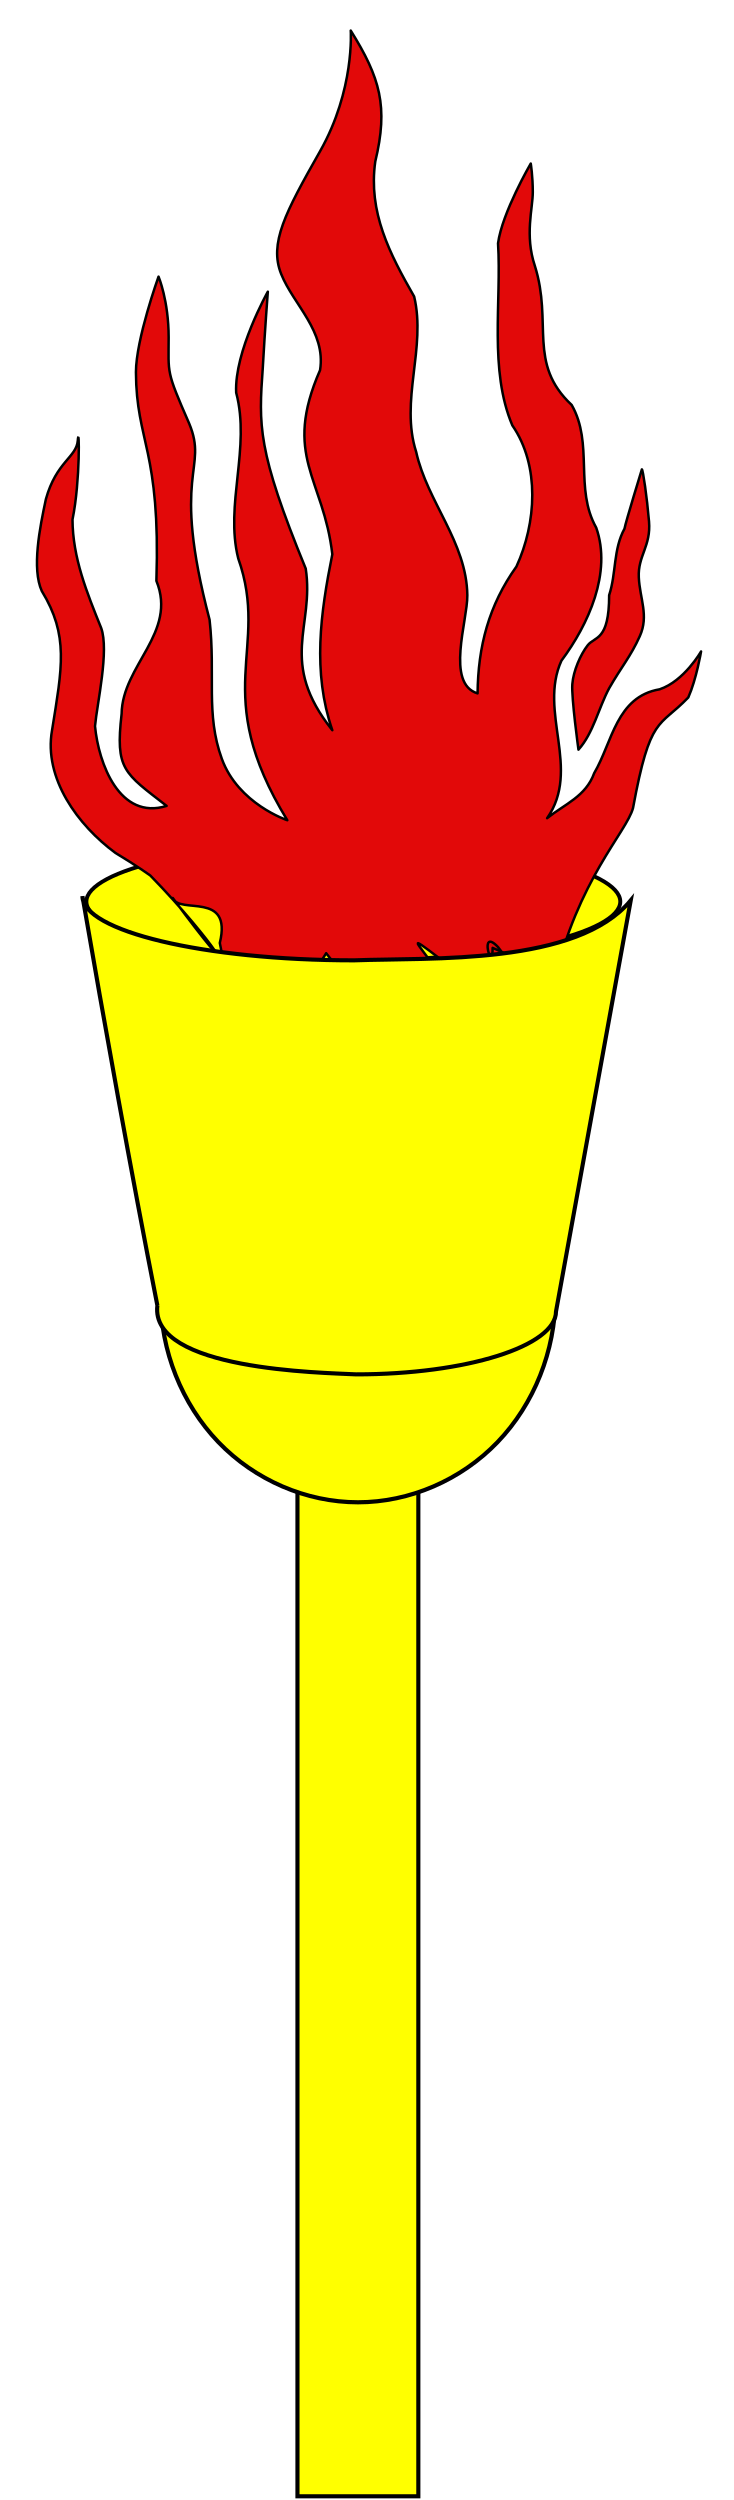
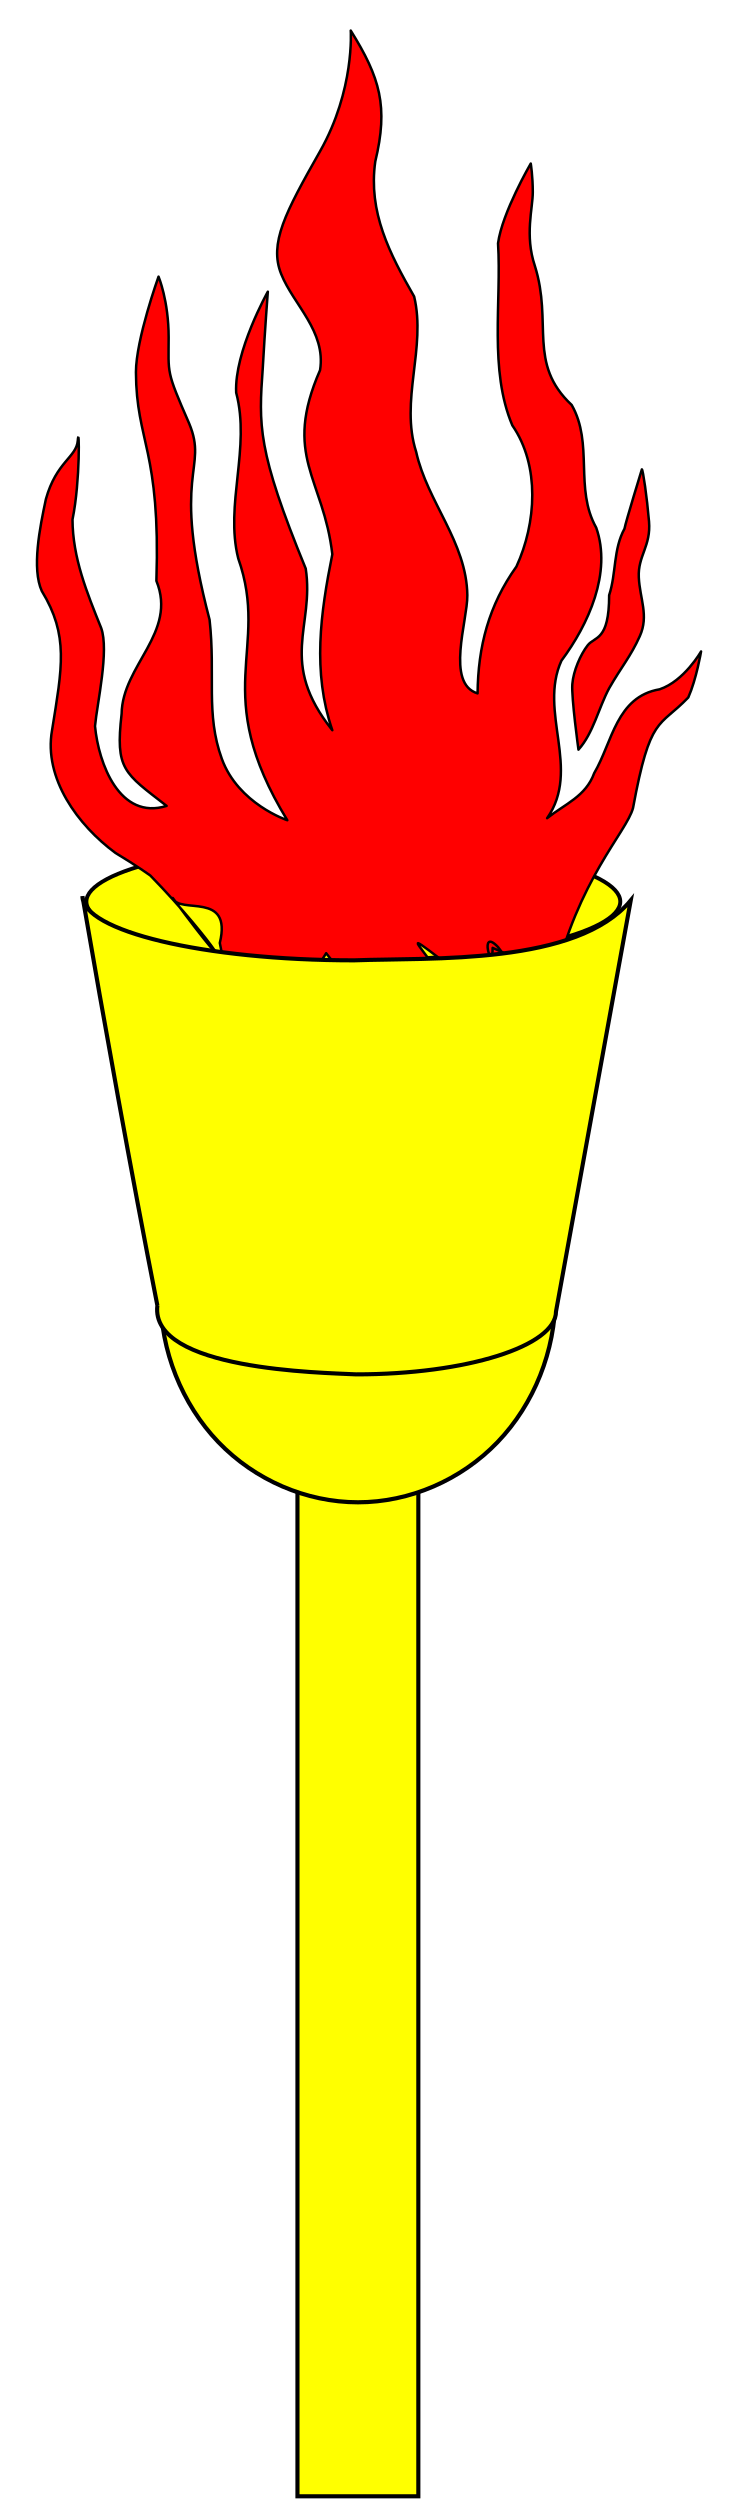
<svg xmlns="http://www.w3.org/2000/svg" version="1.0" width="266.825" height="909.725" id="svg2697">
  <defs id="defs2699" />
  <g id="layer1">
    <path style="fill:#ffff00;fill-opacity:1;fill-rule:evenodd;stroke:#000000;stroke-width:1.5;stroke-linecap:butt;stroke-linejoin:miter;stroke-miterlimit:4;stroke-opacity:1;stroke-dashoffset:0;marker:none;visibility:visible;display:inline;overflow:visible;enable-background:accumulate" d="m 108.242,532.055 43.986,0 0,376.322 -43.986,0 z" id="rect2724" />
    <path d="m202.1, 471.9   c0,19.58 -7.743,39.03 -21.04,52.87 -13.3,13.84 -31.99,21.9 -50.8,21.9 -18.81,0 -37.5,-8.059 -50.8,-21.9 -13.3,-13.84 -21.04,-33.3 -21.04,-52.87 0,-19.58 7.743,-39.03 21.04,-52.87 13.3,-13.84 31.99,-21.9 50.8,-21.9 18.81,0 37.5,8.059 50.8,21.9 13.3,13.84 21.04,33.3 21.04,52.87   z " id="path2722" style="fill:#ffff00;fill-opacity:1;fill-rule:evenodd;stroke:#000000;stroke-width:1.525;stroke-linecap:butt;stroke-linejoin:miter;stroke-miterlimit:4;stroke-opacity:1;stroke-dasharray:none;stroke-dashoffset:0;marker:none;visibility:visible;display:inline;overflow:visible;enable-background:accumulate" />
    <path d="m 225.714,328.076 c 0,5.61 -10.469,11.185 -28.452,15.152 -17.983,3.967 -43.258,6.276 -68.69,6.276 -25.432,0 -50.707,-2.309 -68.69,-6.276 -17.983,-3.967 -28.452,-9.542 -28.452,-15.152 0,-5.61 10.469,-11.185 28.452,-15.152 17.983,-3.967 43.258,-6.276 68.69,-6.276 25.432,0 50.707,2.309 68.69,6.276 17.983,3.967 28.452,9.542 28.452,15.152 z" id="path2715" style="fill:#ffff00;fill-opacity:1;fill-rule:evenodd;stroke:#000000;stroke-width:1.433;stroke-linecap:butt;stroke-linejoin:miter;stroke-miterlimit:4;stroke-opacity:1;stroke-dasharray:none;stroke-dashoffset:0;marker:none;visibility:visible;display:inline;overflow:visible;enable-background:accumulate" />
-     <path d="m 233.571,170.805 c 0,0 -5.955,19.355 -6.328,21.589 -4.131,7.574 -2.962,16.211 -5.583,24.194 0,16.75 -5.211,14.889 -7.817,18.239 -2.606,3.35 -5.211,9.305 -5.583,14.144 -0.372,4.839 2.233,23.822 2.233,23.822 5.419,-6.003 7.287,-15.084 11.166,-22.333 4.467,-7.817 7.817,-11.539 11.166,-18.983 3.35,-7.444 0,-13.586 -0.372,-21.402 -0.372,-7.817 4.467,-11.353 3.722,-20.286 -0.744,-8.933 -2.233,-18.983 -2.606,-18.983 z" id="path3068" style="fill:#e20909;fill-opacity:1;fill-rule:nonzero;stroke:#000000;stroke-width:0.909;stroke-linecap:round;stroke-linejoin:round;stroke-miterlimit:4;stroke-opacity:1;stroke-dasharray:none;stroke-dashoffset:8.757;marker:none;visibility:visible;display:inline;overflow:visible;enable-background:accumulate" />
-     <path d="m 127.629,11.125 c 0,0 1.489,21.589 -11.166,43.921 -12.655,22.333 -18.611,33.499 -14.144,44.666 4.467,11.166 16.378,20.844 14.144,34.988 -13.717,31.386 1.236,39.142 4.467,66.999 -4.282,21.265 -7.316,42.824 0,64.021 -19.844,-24.94 -6.431,-37.62 -9.678,-58.81 -17.767,-43.295 -17.084,-52.202 -15.633,-72.954 0.744,-13.4 1.842,-27.815 1.842,-27.815 0,0 -12.264,21.859 -11.52,36.748 5.302,20.058 -4.169,40.72 0.744,60.299 11.744,33.277 -10.789,48.368 17.866,95.287 0,0 -17.866,-5.955 -23.822,-22.333 -5.955,-16.378 -2.233,-30.522 -4.467,-50.621 C 62.011,171.278 75.971,171.138 68.818,154.055 60.334,134.641 61.374,136.189 61.374,122.789 c 0,-13.4 -3.685,-22.123 -3.685,-22.123 0,0 -8.226,22.867 -8.226,34.778 0.111,25.531 8.997,28.072 7.444,75.932 7.67,18.919 -12.406,30.672 -12.655,48.388 -2.3,20.325 0.786,21.373 16.378,33.499 -17.096,5.322 -24.774,-15.392 -26.055,-29.033 0.744,-8.189 5.211,-27.544 2.233,-35.733 -5.178,-12.847 -10.367,-25.518 -10.422,-39.455 2.91,-14.218 2.415,-35.396 1.912,-28.705 -0.455,6.06 -7.791,7.646 -11.59,21.261 -2.233,10.422 -5.211,25.311 -1.489,33.499 9.858,16.137 7.382,27.765 3.722,50.621 -3.123,17.528 9.411,34.599 23.077,44.666 7.444,4.467 12.655,8.189 12.655,8.189 24.354,24.95 34.924,44.301 8.189,8.189 2.327,6.161 21.735,-2.689 17.122,16.378 4.593,24.072 0.705,-0.065 17.866,17.866 7.444,3.722 12.708,2.669 12.708,2.669 0,0 -7.497,-7.136 -8.242,-12.347 9.621,10.672 10.288,4.828 16.378,-4.467 2.233,2.978 8.189,10.422 16.378,13.4 8.189,2.978 11.056,2.263 17.43,6.519 6.881,4.594 7.354,13.437 7.354,13.437 21.932,-12.77 -26.29,-51.665 0.526,-31.123 4.467,3.722 8.933,10.422 16.378,11.911 7.444,1.489 10.422,2.978 19.355,2.978 6.513,0.173 14.436,-1.073 17.866,-7.444 0,0 -8.189,1.489 -16.378,-2.233 -8.189,-3.722 -10.422,-1.489 -16.377,-9.678 -7.182,-7.603 -1.963,10.137 -1.963,0.285 0,0 15.633,6.7 22.333,12.655 8.475,-37.256 26.496,-54.872 28.762,-63.561 6.25,-33.897 9.402,-29.036 20.1,-40.199 2.978,-6.7 4.653,-16.75 4.653,-16.75 0,0 -6.142,10.794 -15.075,13.772 -15.796,2.726 -17.136,19.092 -23.822,30.522 -3.063,8.476 -10.637,11.189 -17.122,16.378 12.454,-17.874 -3.277,-38.665 5.211,-57.321 9.806,-13.167 18.409,-32.035 12.655,-48.388 -8.003,-14.269 -0.899,-30.577 -8.933,-44.666 -16.13,-15.13 -6.821,-29.727 -13.4,-50.621 -3.722,-11.166 -0.744,-20.844 -0.744,-26.8 0,-5.955 -0.744,-10.422 -0.744,-10.422 0,0 -10.422,17.866 -11.911,29.033 1.315,21.258 -3.323,46.127 5.211,66.254 10.122,14.679 8.72,35.631 1.489,51.366 -10.085,14.131 -13.97,29.061 -14.144,46.155 -11.703,-3.583 -3.63,-26.36 -3.722,-35.733 -0.271,-19.339 -14.576,-33.935 -18.611,-52.11 -5.998,-18.685 3.728,-37.939 -0.744,-56.577 -8.918,-15.594 -16.758,-30.683 -14.144,-49.133 4.824,-20.061 1.767,-30.453 -8.933,-47.644 z" id="path3062" style="fill:#e20909;fill-opacity:1;fill-rule:nonzero;stroke:#000000;stroke-width:0.909;stroke-linecap:round;stroke-linejoin:round;stroke-miterlimit:4;stroke-opacity:1;stroke-dasharray:none;stroke-dashoffset:8.757;marker:none;visibility:visible;display:inline;overflow:visible;enable-background:accumulate" />
+     <g id="inflamed">
+       <path d="m 233.571,170.805 c 0,0 -5.955,19.355 -6.328,21.589 -4.131,7.574 -2.962,16.211 -5.583,24.194 0,16.75 -5.211,14.889 -7.817,18.239 -2.606,3.35 -5.211,9.305 -5.583,14.144 -0.372,4.839 2.233,23.822 2.233,23.822 5.419,-6.003 7.287,-15.084 11.166,-22.333 4.467,-7.817 7.817,-11.539 11.166,-18.983 3.35,-7.444 0,-13.586 -0.372,-21.402 -0.372,-7.817 4.467,-11.353 3.722,-20.286 -0.744,-8.933 -2.233,-18.983 -2.606,-18.983 z" id="path3068" style="fill:#ff0000;fill-opacity:1;fill-rule:nonzero;stroke:#000000;stroke-width:0.909;stroke-linecap:round;stroke-linejoin:round;stroke-miterlimit:4;stroke-opacity:1;stroke-dasharray:none;stroke-dashoffset:8.757;marker:none;visibility:visible;display:inline;overflow:visible;enable-background:accumulate" />
+       <path d="m 127.629,11.125 c 0,0 1.489,21.589 -11.166,43.921 -12.655,22.333 -18.611,33.499 -14.144,44.666 4.467,11.166 16.378,20.844 14.144,34.988 -13.717,31.386 1.236,39.142 4.467,66.999 -4.282,21.265 -7.316,42.824 0,64.021 -19.844,-24.94 -6.431,-37.62 -9.678,-58.81 -17.767,-43.295 -17.084,-52.202 -15.633,-72.954 0.744,-13.4 1.842,-27.815 1.842,-27.815 0,0 -12.264,21.859 -11.52,36.748 5.302,20.058 -4.169,40.72 0.744,60.299 11.744,33.277 -10.789,48.368 17.866,95.287 0,0 -17.866,-5.955 -23.822,-22.333 -5.955,-16.378 -2.233,-30.522 -4.467,-50.621 C 62.011,171.278 75.971,171.138 68.818,154.055 60.334,134.641 61.374,136.189 61.374,122.789 c 0,-13.4 -3.685,-22.123 -3.685,-22.123 0,0 -8.226,22.867 -8.226,34.778 0.111,25.531 8.997,28.072 7.444,75.932 7.67,18.919 -12.406,30.672 -12.655,48.388 -2.3,20.325 0.786,21.373 16.378,33.499 -17.096,5.322 -24.774,-15.392 -26.055,-29.033 0.744,-8.189 5.211,-27.544 2.233,-35.733 -5.178,-12.847 -10.367,-25.518 -10.422,-39.455 2.91,-14.218 2.415,-35.396 1.912,-28.705 -0.455,6.06 -7.791,7.646 -11.59,21.261 -2.233,10.422 -5.211,25.311 -1.489,33.499 9.858,16.137 7.382,27.765 3.722,50.621 -3.123,17.528 9.411,34.599 23.077,44.666 7.444,4.467 12.655,8.189 12.655,8.189 24.354,24.95 34.924,44.301 8.189,8.189 2.327,6.161 21.735,-2.689 17.122,16.378 4.593,24.072 0.705,-0.065 17.866,17.866 7.444,3.722 12.708,2.669 12.708,2.669 0,0 -7.497,-7.136 -8.242,-12.347 9.621,10.672 10.288,4.828 16.378,-4.467 2.233,2.978 8.189,10.422 16.378,13.4 8.189,2.978 11.056,2.263 17.43,6.519 6.881,4.594 7.354,13.437 7.354,13.437 21.932,-12.77 -26.29,-51.665 0.526,-31.123 4.467,3.722 8.933,10.422 16.378,11.911 7.444,1.489 10.422,2.978 19.355,2.978 6.513,0.173 14.436,-1.073 17.866,-7.444 0,0 -8.189,1.489 -16.378,-2.233 -8.189,-3.722 -10.422,-1.489 -16.377,-9.678 -7.182,-7.603 -1.963,10.137 -1.963,0.285 0,0 15.633,6.7 22.333,12.655 8.475,-37.256 26.496,-54.872 28.762,-63.561 6.25,-33.897 9.402,-29.036 20.1,-40.199 2.978,-6.7 4.653,-16.75 4.653,-16.75 0,0 -6.142,10.794 -15.075,13.772 -15.796,2.726 -17.136,19.092 -23.822,30.522 -3.063,8.476 -10.637,11.189 -17.122,16.378 12.454,-17.874 -3.277,-38.665 5.211,-57.321 9.806,-13.167 18.409,-32.035 12.655,-48.388 -8.003,-14.269 -0.899,-30.577 -8.933,-44.666 -16.13,-15.13 -6.821,-29.727 -13.4,-50.621 -3.722,-11.166 -0.744,-20.844 -0.744,-26.8 0,-5.955 -0.744,-10.422 -0.744,-10.422 0,0 -10.422,17.866 -11.911,29.033 1.315,21.258 -3.323,46.127 5.211,66.254 10.122,14.679 8.72,35.631 1.489,51.366 -10.085,14.131 -13.97,29.061 -14.144,46.155 -11.703,-3.583 -3.63,-26.36 -3.722,-35.733 -0.271,-19.339 -14.576,-33.935 -18.611,-52.11 -5.998,-18.685 3.728,-37.939 -0.744,-56.577 -8.918,-15.594 -16.758,-30.683 -14.144,-49.133 4.824,-20.061 1.767,-30.453 -8.933,-47.644 z" id="path3062" style="fill:#ff0000;fill-opacity:1;fill-rule:nonzero;stroke:#000000;stroke-width:0.909;stroke-linecap:round;stroke-linejoin:round;stroke-miterlimit:4;stroke-opacity:1;stroke-dasharray:none;stroke-dashoffset:8.757;marker:none;visibility:visible;display:inline;overflow:visible;enable-background:accumulate" />
+     </g>
    <path d="m 57.266,475.057 c -2.778,23.557 59.885,24.428 72.344,25.062 40.134,0 72.719,-10.268 72.719,-22.906 l 27.188,-149.562 C 209.961,351.293 157.144,348.412 128.859,349.456 73.888,349.456 30,338.762 30,326.124 c 7.976,46.231 17.689,100.309 27.266,148.934 z" id="path2748" style="fill:#ffff00;fill-opacity:1;fill-rule:evenodd;stroke:#000000;stroke-width:1.5;stroke-linecap:butt;stroke-linejoin:miter;stroke-miterlimit:4;stroke-opacity:1;stroke-dasharray:none;stroke-dashoffset:0;marker:none;visibility:visible;display:inline;overflow:visible;enable-background:accumulate" />
  </g>
</svg>
